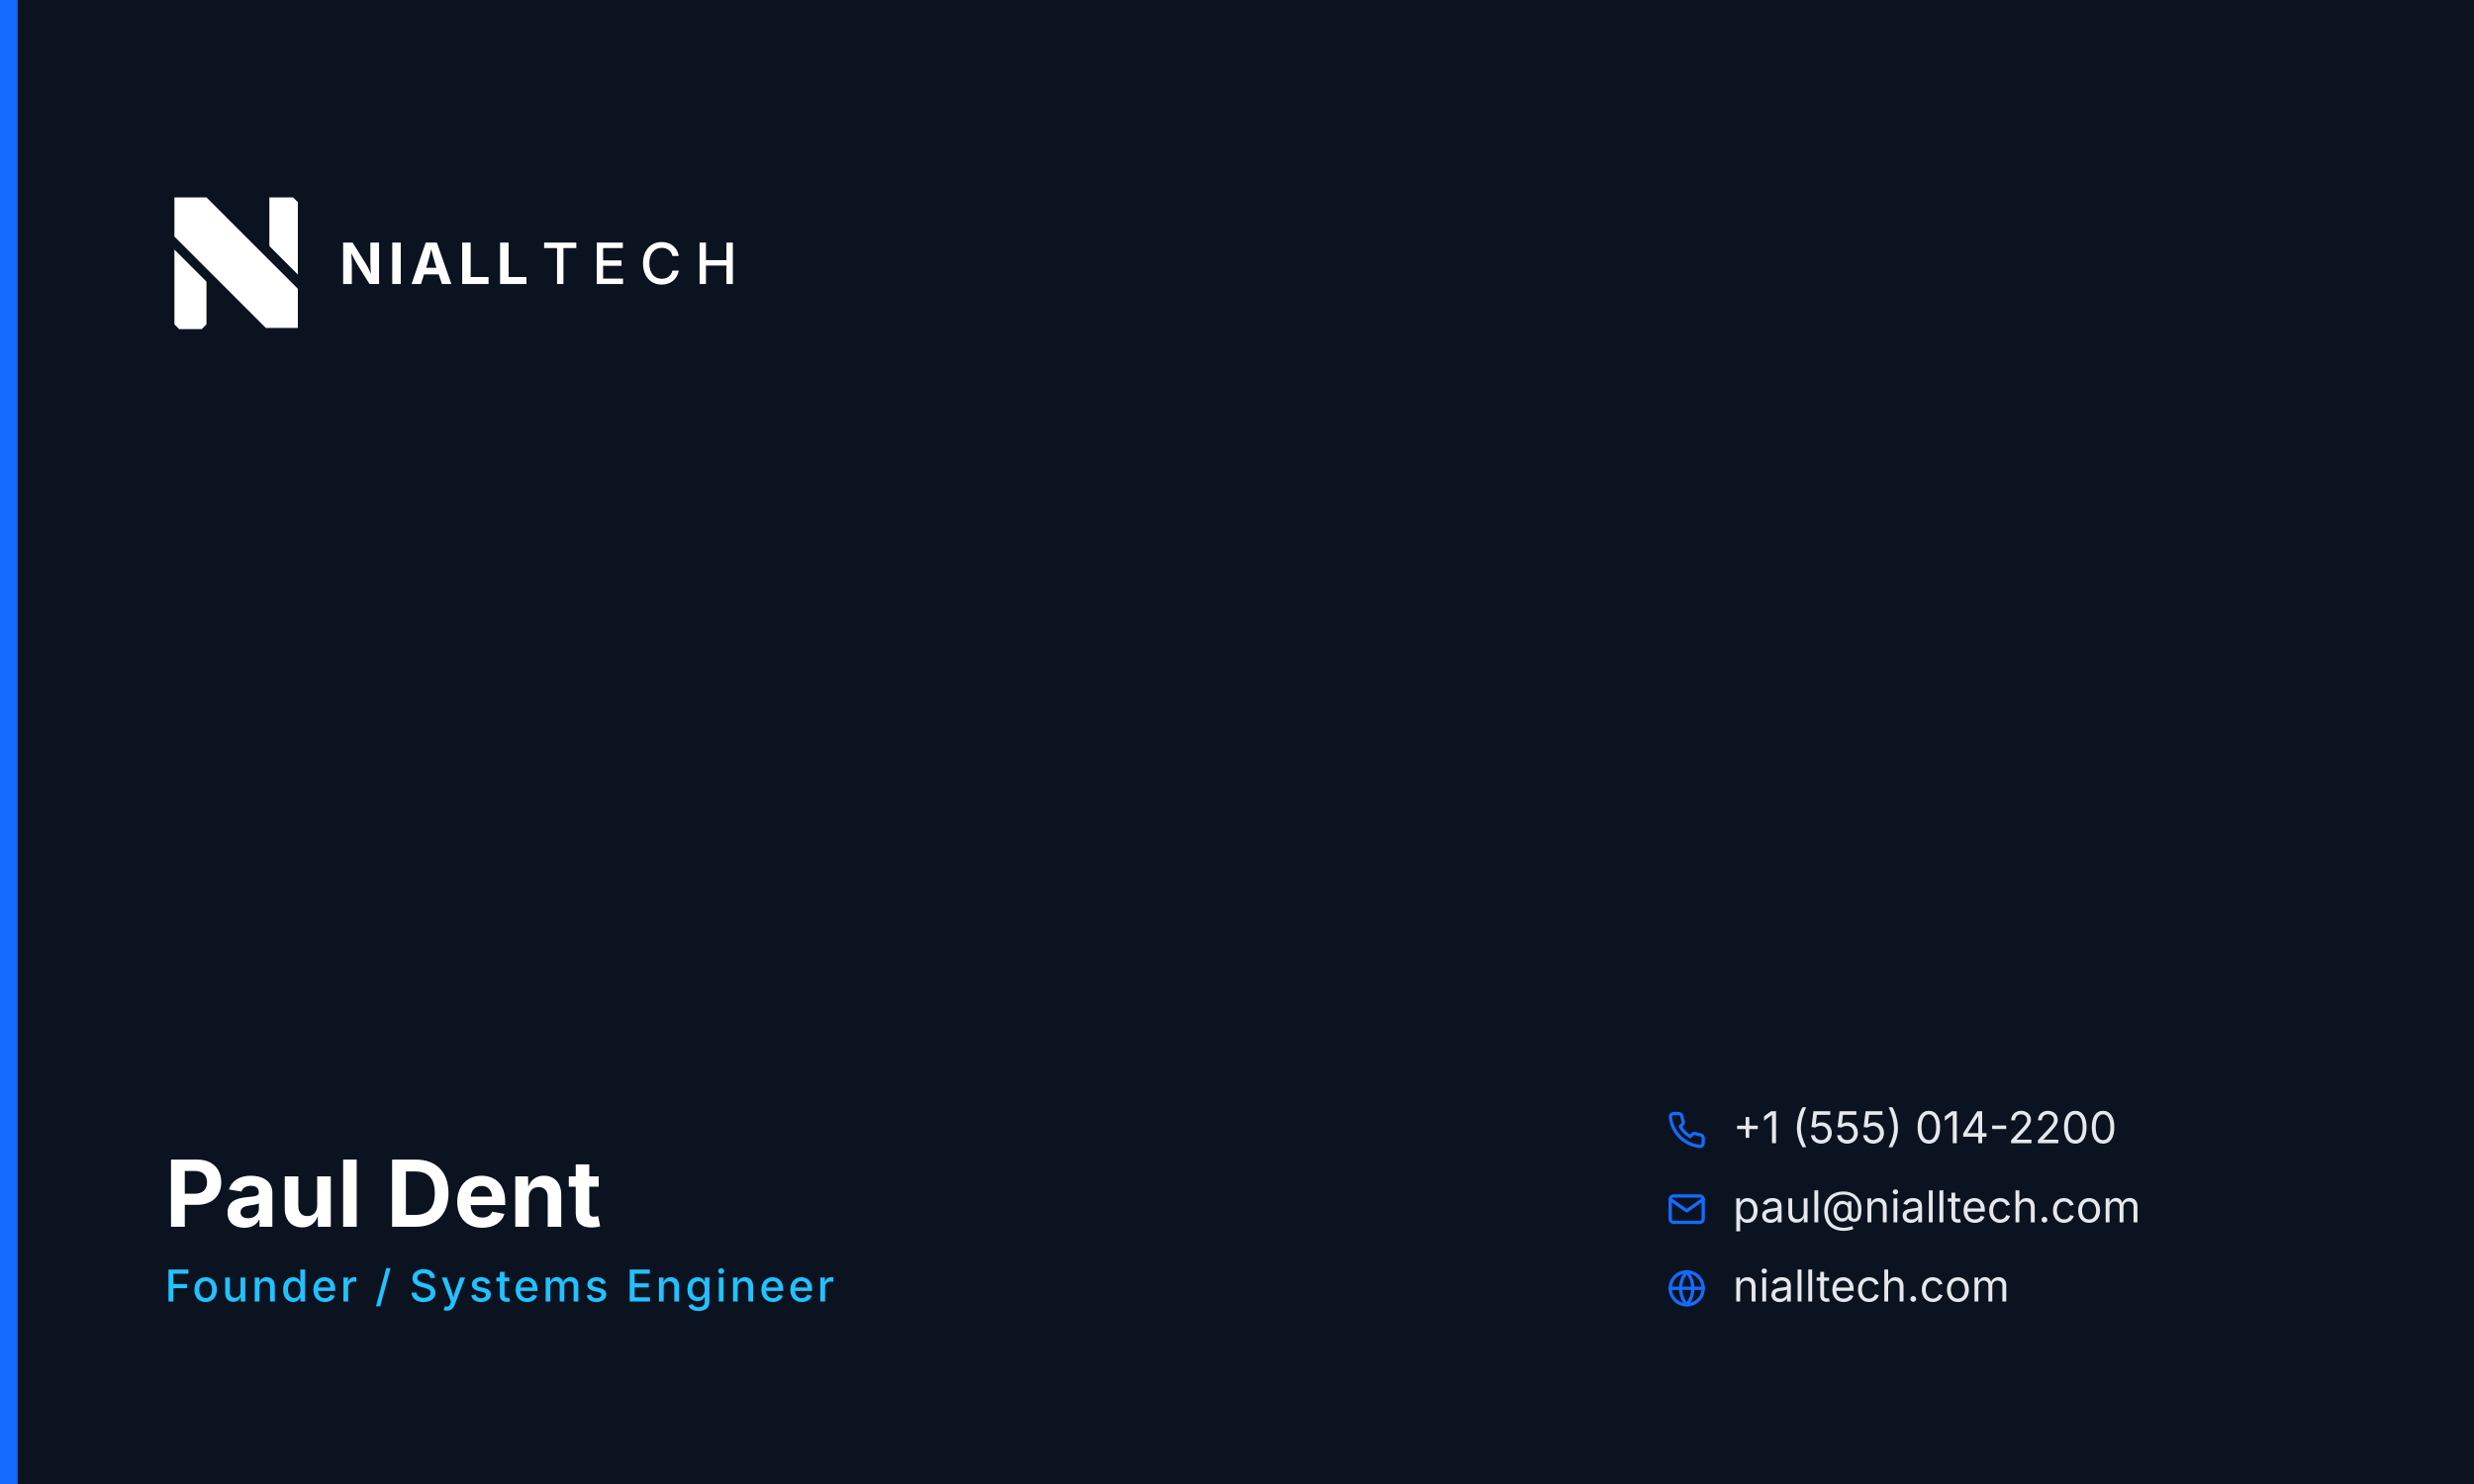
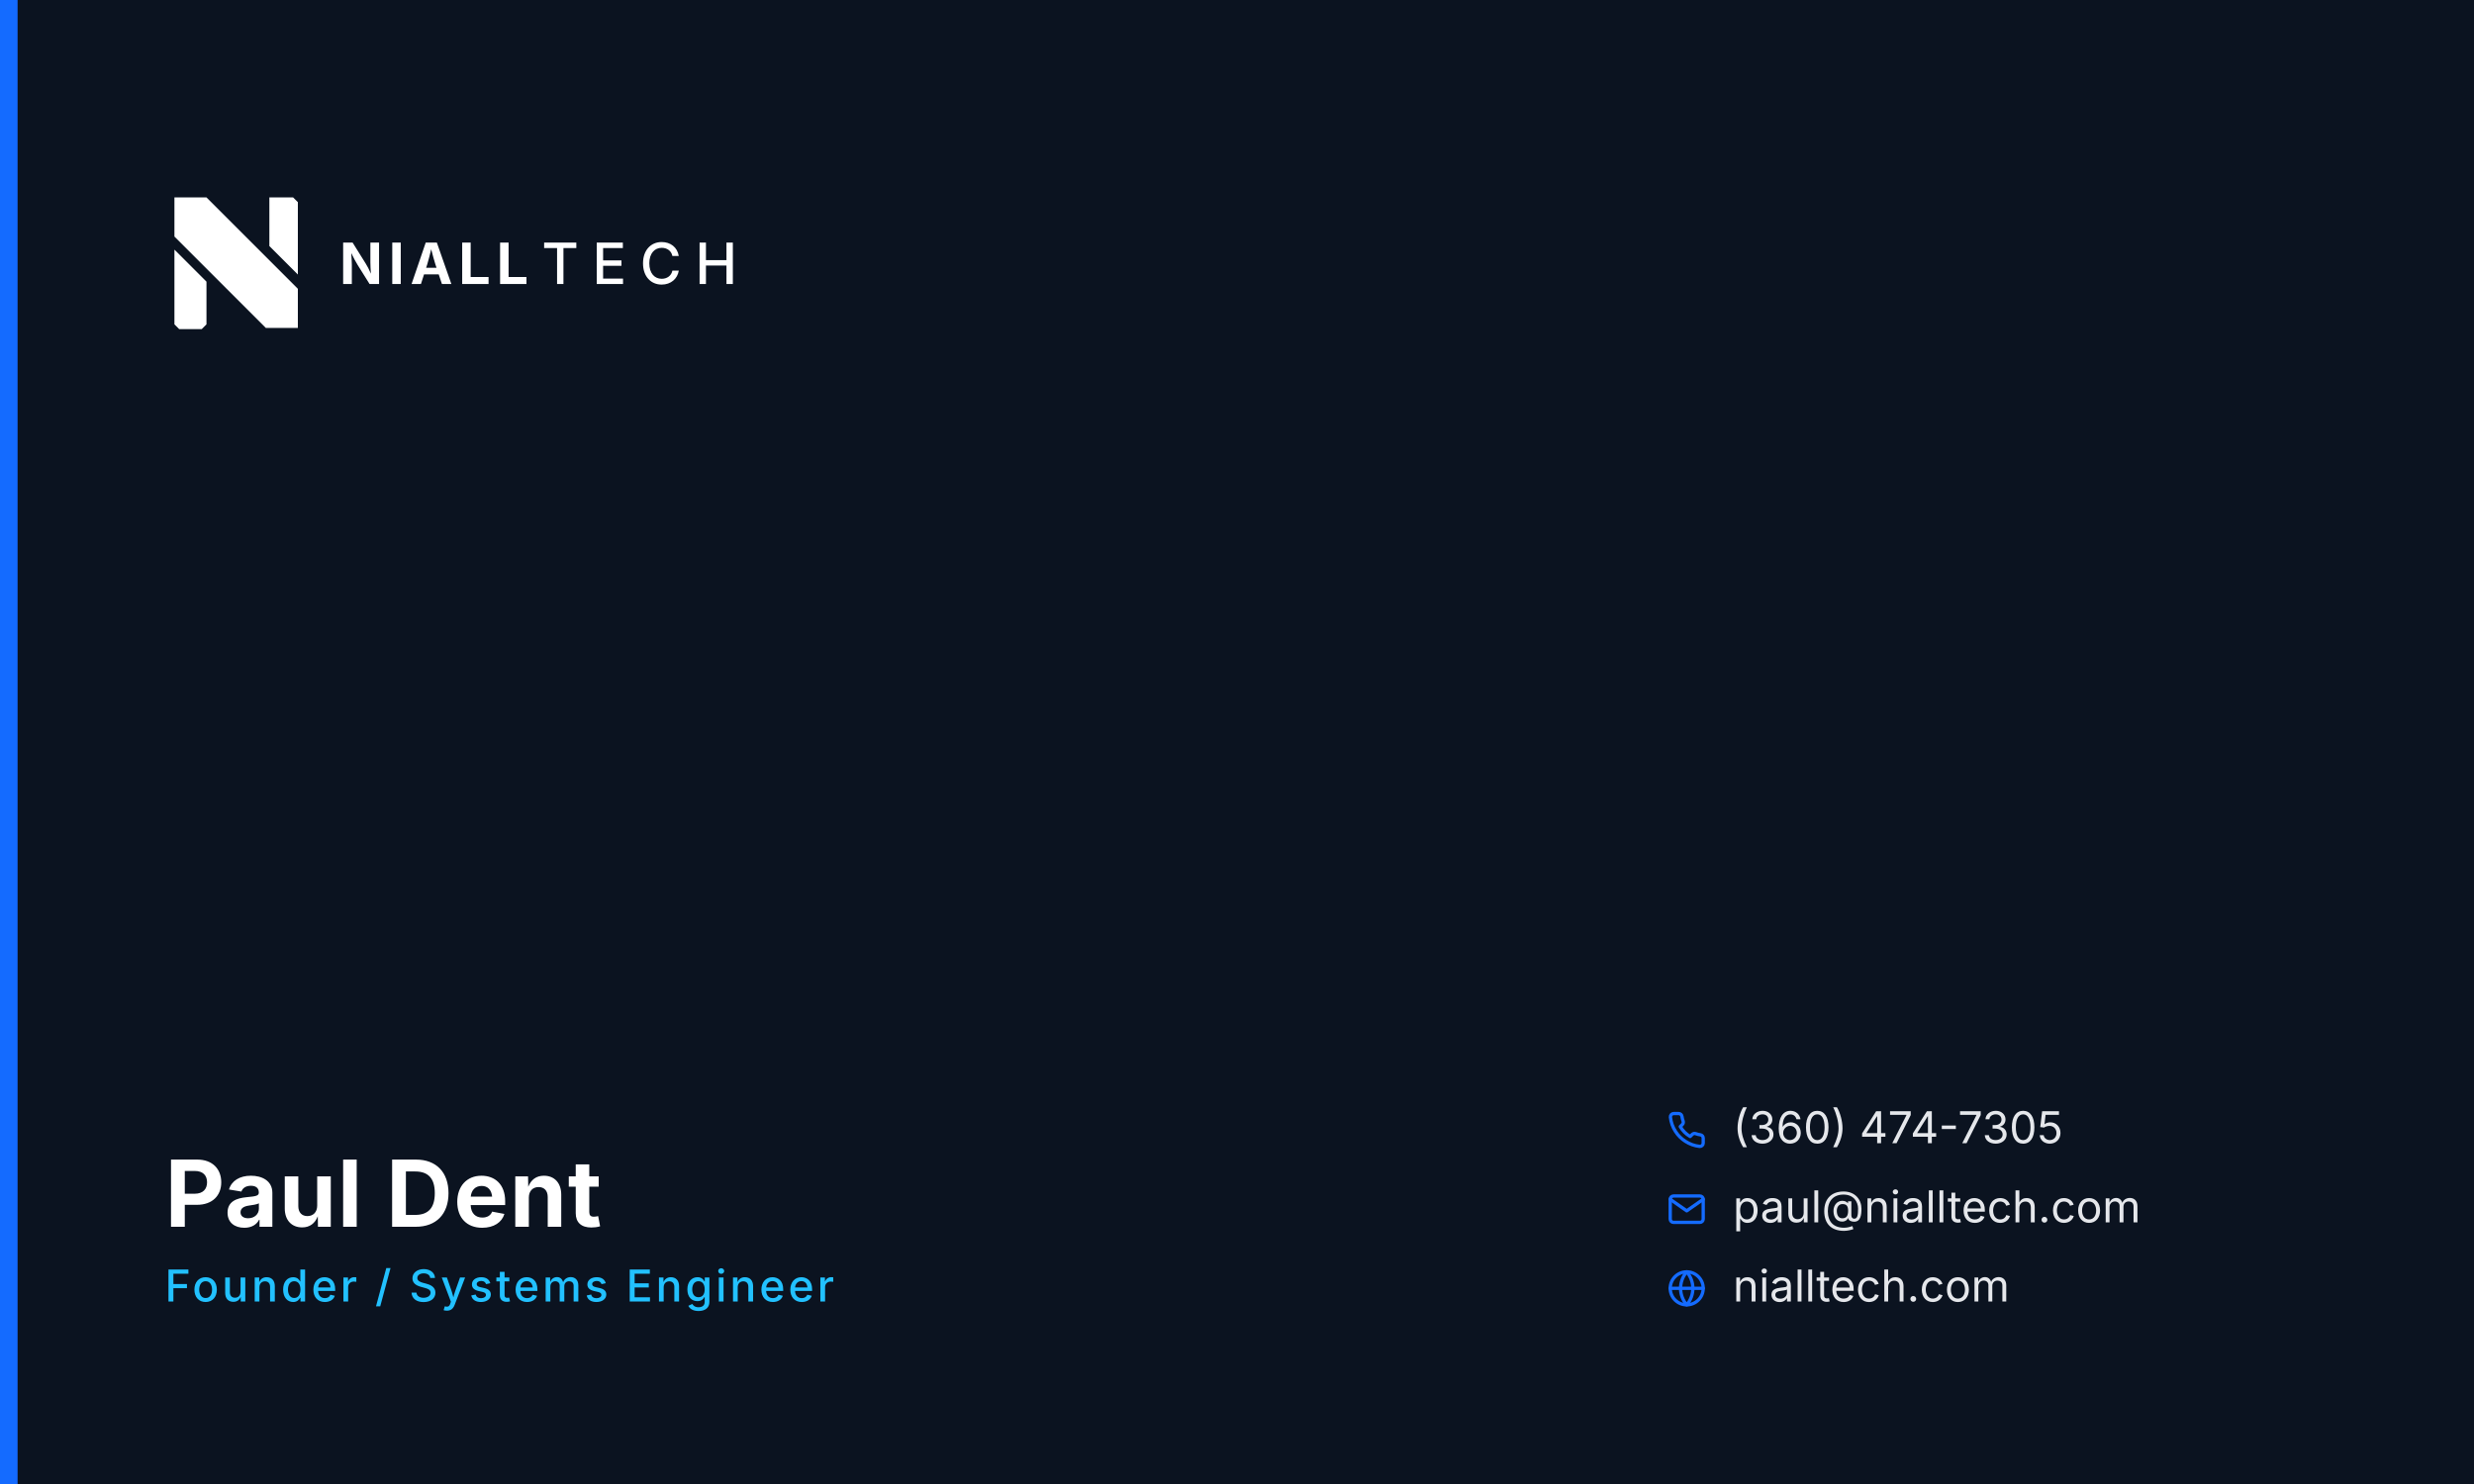
<svg xmlns="http://www.w3.org/2000/svg" viewBox="0 0 1125 675" width="3.75in" height="2.25in" font-family="Inter, Arial, Helvetica, sans-serif">
  <rect width="1125" height="675" fill="#0B1320" />
  <rect x="0" y="0" width="8" height="675" fill="#146BFF" />
  <svg x="75" y="79" width="340" height="80.952" viewBox="0 0 420 100" preserveAspectRatio="xMinYMid meet">
    <g transform="translate(0, 10) scale(0.8)">
      <g transform="scale(0.83333)">
        <path d="M8 5H35L112 82V115H85L8 38Z" fill="#FFFFFF" />
        <path d="M8 49L35 76V112L31 116H12L8 112Z" fill="#FFFFFF" />
        <path d="M88 5H108L112 9V70L88 46Z" fill="#FFFFFF" />
      </g>
    </g>
    <g font-family="Inter, Arial, Helvetica, sans-serif">
      <text x="98" y="62" fill="#FFFFFF" font-size="32" font-weight="700" letter-spacing="3.2">NIALL</text>
      <text x="211.6" y="62" fill="#FFFFFF" font-size="32" font-weight="500" letter-spacing="7.5">TECH</text>
    </g>
  </svg>
  <text x="75" y="558" fill="#FFFFFF" font-size="42" font-weight="700" letter-spacing="0.4">Paul Dent</text>
  <text x="75" y="592" fill="#22C1FF" font-size="20" font-weight="500" letter-spacing="1.4">Founder / Systems Engineer</text>
  <g font-size="20" font-weight="400">
    <g transform="translate(758 505) scale(0.75)" fill="none" stroke="#146BFF" stroke-width="2" stroke-linecap="round" stroke-linejoin="round">
      <path d="M22 16.92v3a2 2 0 0 1-2.18 2 19.79 19.79 0 0 1-8.63-3.07 19.5 19.5 0 0 1-6-6 19.79 19.79 0 0 1-3.07-8.67A2 2 0 0 1 4.11 2h3a2 2 0 0 1 2 1.72 12.84 12.84 0 0 0 .7 2.81 2 2 0 0 1-.45 2.11L8.09 9.91a16 16 0 0 0 6 6l1.27-1.27a2 2 0 0 1 2.11-.45 12.84 12.84 0 0 0 2.81.7A2 2 0 0 1 22 16.92z" />
    </g>
-     <text x="788" y="520" fill="#E5E7EB">+1 (555) 014-2200</text>
+     <text x="788" y="520" fill="#E5E7EB">(360) 474-7305</text>
    <g transform="translate(758 541) scale(0.75)" fill="none" stroke="#146BFF" stroke-width="2" stroke-linecap="round" stroke-linejoin="round">
      <path d="M4 4h16a2 2 0 0 1 2 2v12a2 2 0 0 1-2 2H4a2 2 0 0 1-2-2V6a2 2 0 0 1 2-2z" />
      <path d="m22 6-10 7L2 6" />
    </g>
    <text x="788" y="556" fill="#E5E7EB">paul@nialltech.com</text>
    <g transform="translate(758 577) scale(0.75)" fill="none" stroke="#146BFF" stroke-width="2" stroke-linecap="round" stroke-linejoin="round">
      <path d="M12 2a10 10 0 1 0 0 20 10 10 0 0 0 0-20z" />
      <path d="M2 12h20 M12 2a15.3 15.3 0 0 1 0 20 M12 2a15.3 15.3 0 0 0 0 20" />
    </g>
    <text x="788" y="592" fill="#E5E7EB">nialltech.com</text>
  </g>
</svg>
